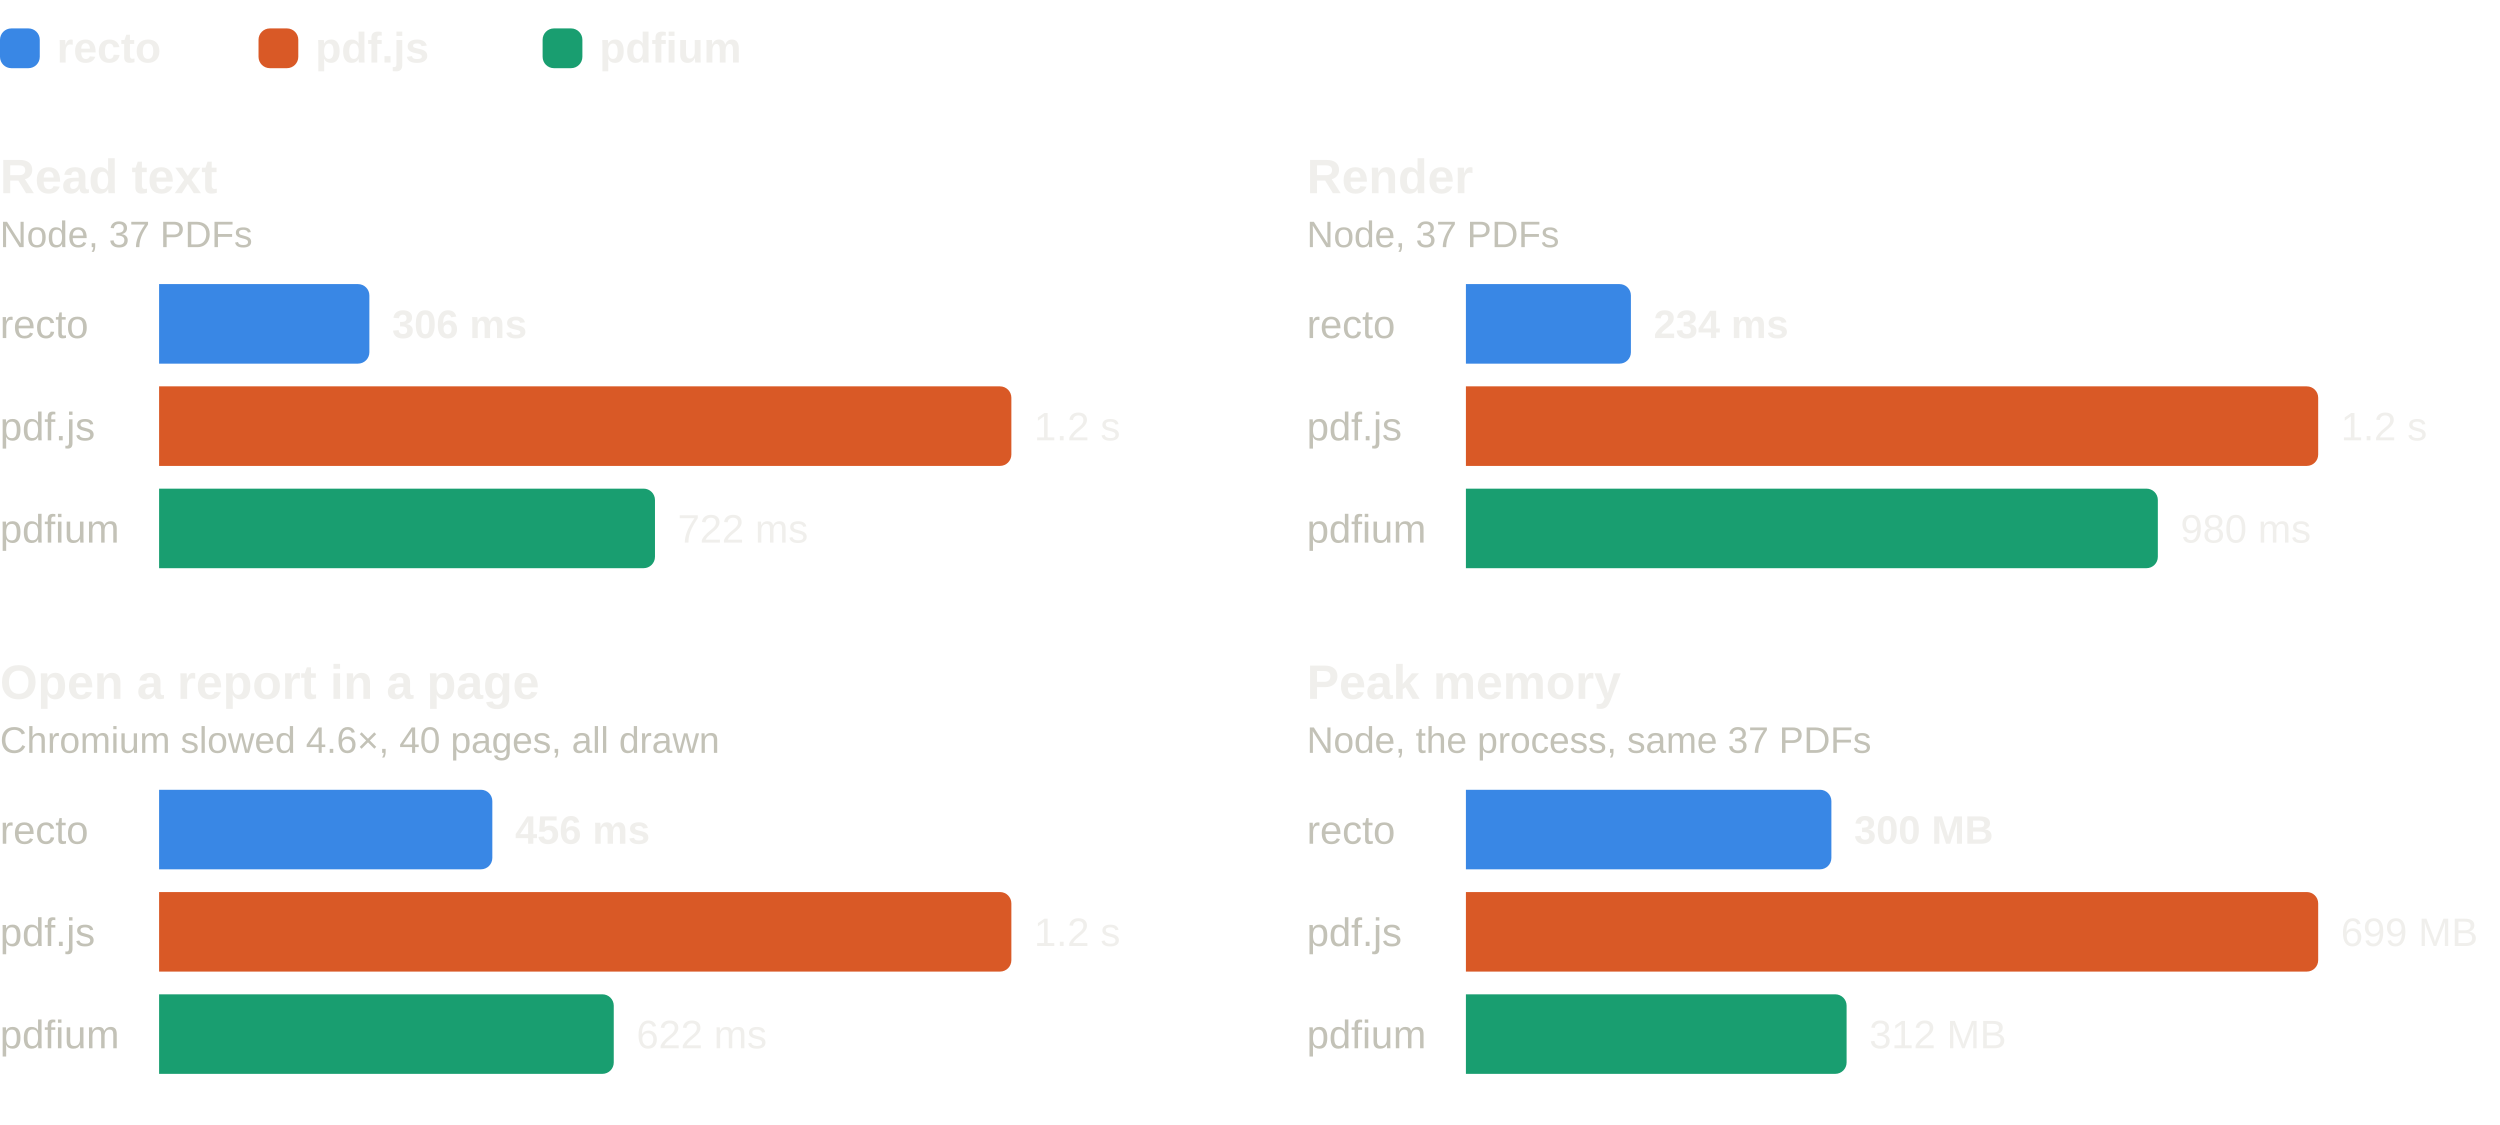
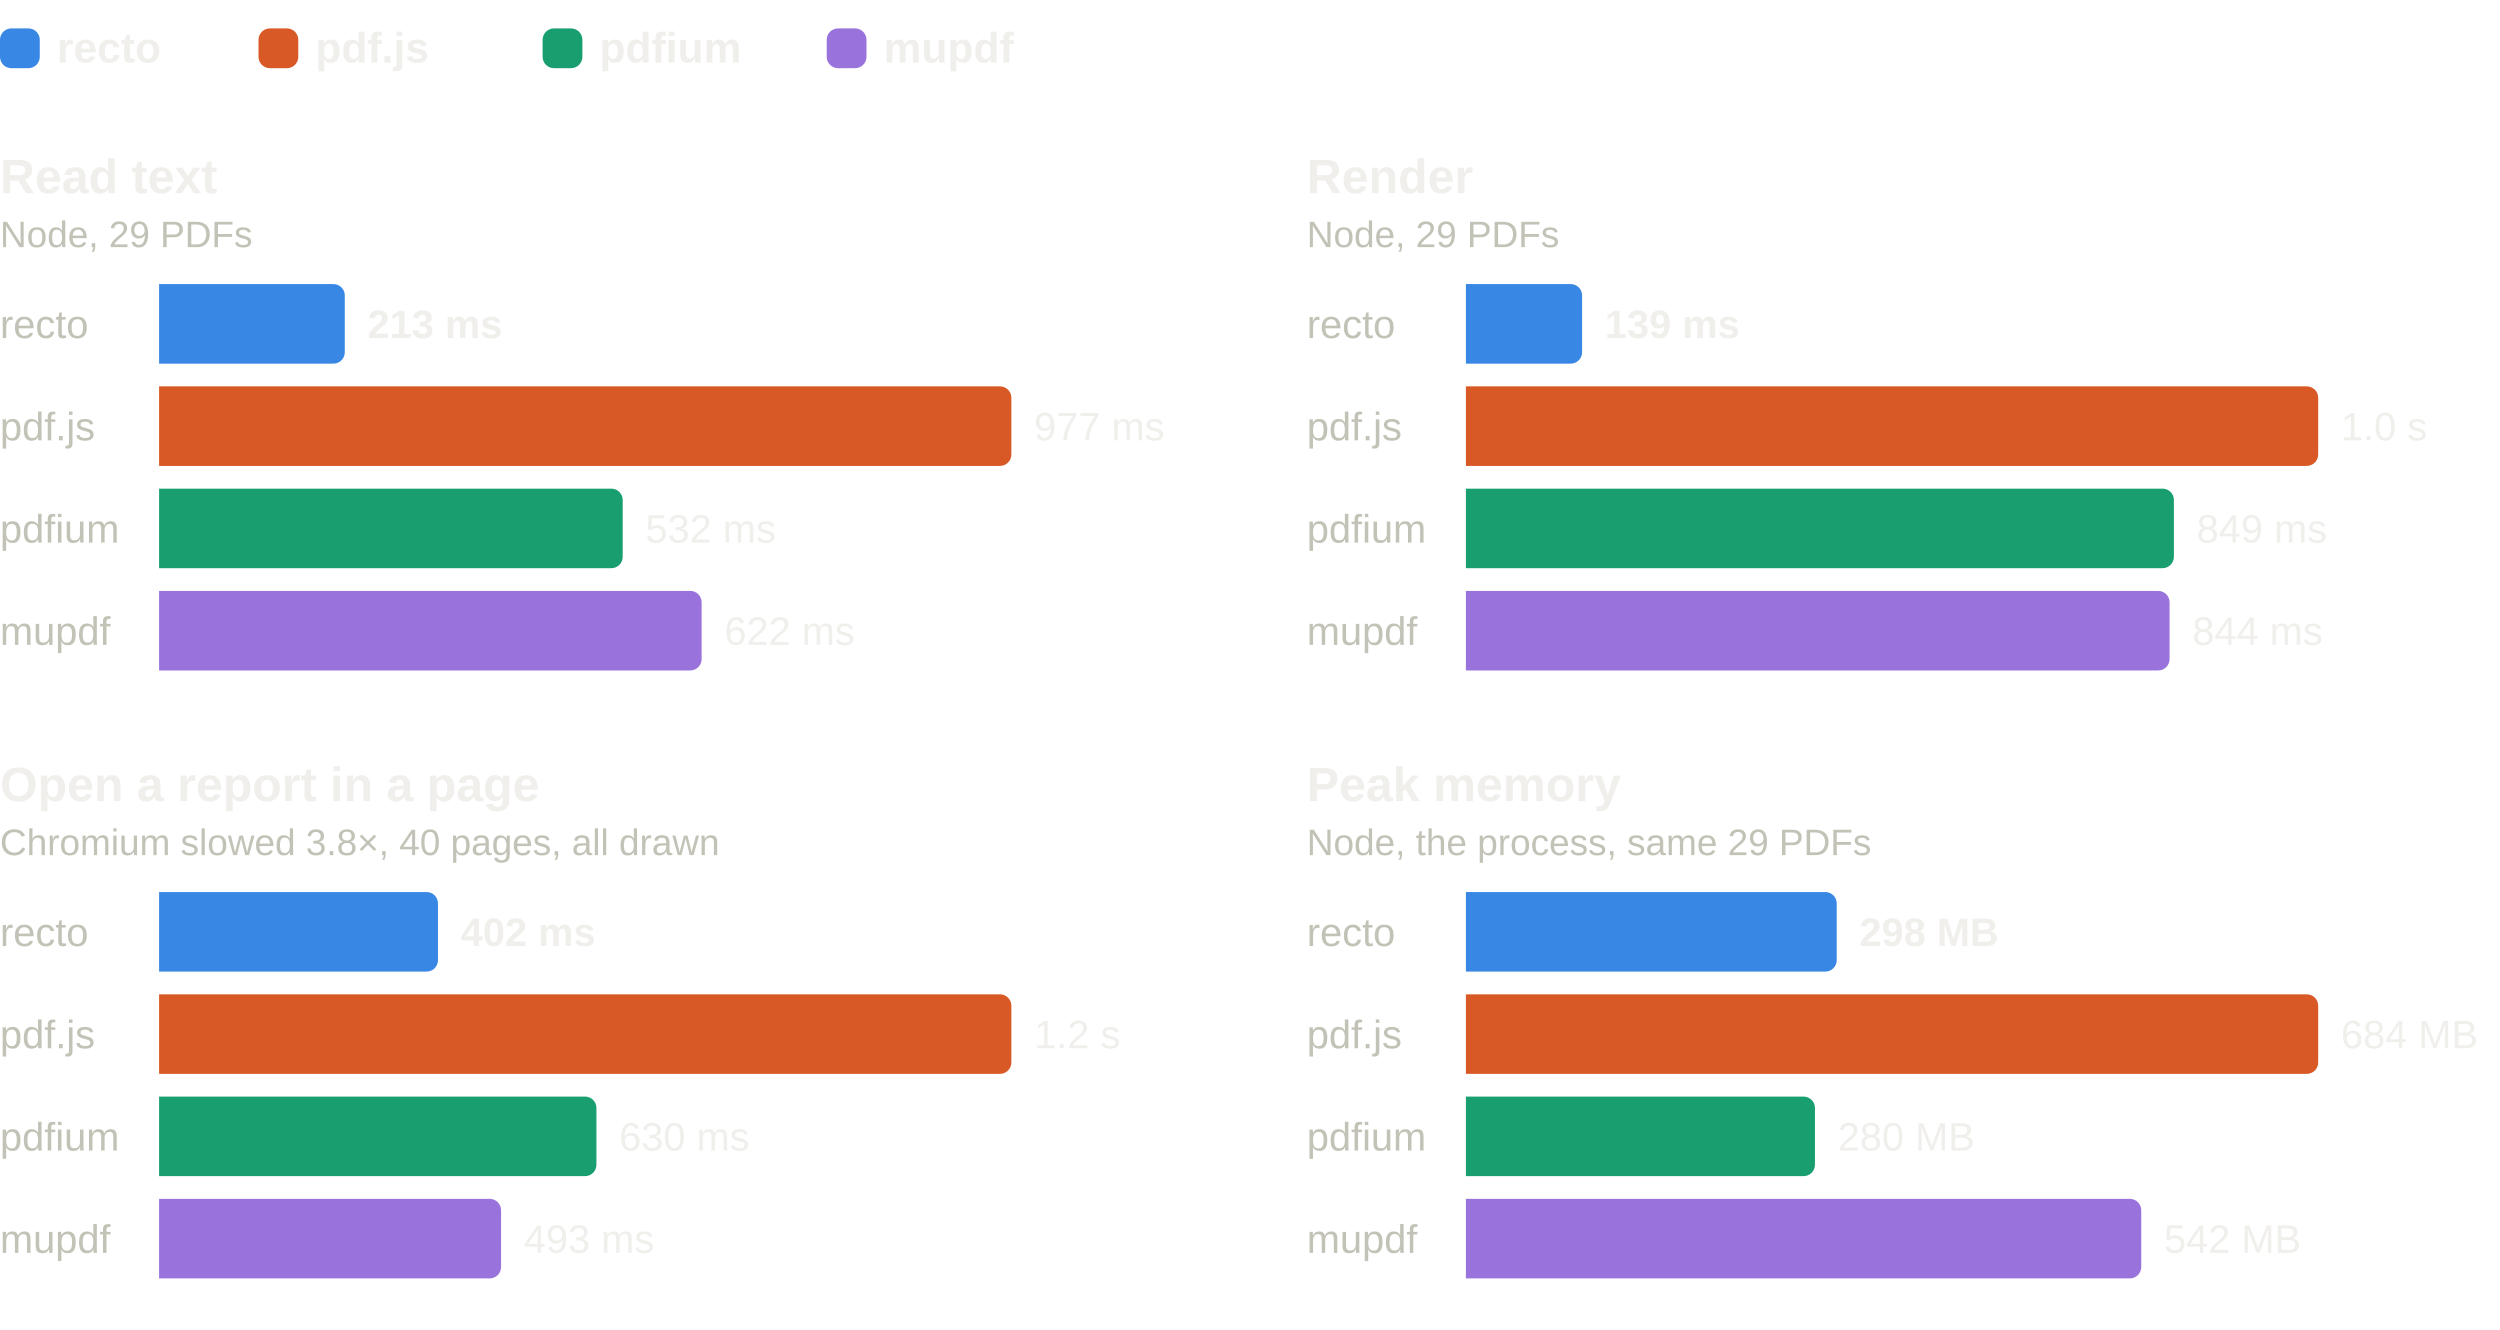
- <svg xmlns="http://www.w3.org/2000/svg" viewBox="0 0 880 396" width="880" height="396" role="img" aria-label="Benchmark medians: Read text: recto 306 ms, pdf.js 1.2 s, pdfium 722 ms; Render: recto 234 ms, pdf.js 1.2 s, pdfium 980 ms; Open a report in a page: recto 456 ms, pdf.js 1.2 s, pdfium 622 ms; Peak memory: recto 300 MB, pdf.js 699 MB, pdfium 312 MB">
+ <svg xmlns="http://www.w3.org/2000/svg" viewBox="0 0 880 468" width="880" height="468" role="img" aria-label="Benchmark medians: Read text: recto 213 ms, pdf.js 977 ms, pdfium 532 ms, mupdf 622 ms; Render: recto 139 ms, pdf.js 1.0 s, pdfium 849 ms, mupdf 844 ms; Open a report in a page: recto 402 ms, pdf.js 1.2 s, pdfium 630 ms, mupdf 493 ms; Peak memory: recto 298 MB, pdf.js 684 MB, pdfium 280 MB, mupdf 542 MB">
  <style>text{font-family:-apple-system, BlinkMacSystemFont, "Segoe UI", "Helvetica Neue", Arial, sans-serif}.t{fill:#f0efec}.s{fill:#c3c2b7}</style>
  <rect x="0" y="10" width="14" height="14" rx="4" fill="#3987e5" />
  <text x="20" y="22" class="t" font-size="15" font-weight="600">recto</text>
  <rect x="91" y="10" width="14" height="14" rx="4" fill="#d95926" />
  <text x="111" y="22" class="t" font-size="15" font-weight="600">pdf.js</text>
  <rect x="191" y="10" width="14" height="14" rx="4" fill="#199e70" />
  <text x="211" y="22" class="t" font-size="15" font-weight="600">pdfium</text>
+   <rect x="291" y="10" width="14" height="14" rx="4" fill="#9a72dc" />
+   <text x="311" y="22" class="t" font-size="15" font-weight="600">mupdf</text>
  <text x="0" y="68" class="t" font-size="17" font-weight="650">Read text</text>
-   <text x="0" y="87" class="s" font-size="13">Node, 37 PDFs</text>
+   <text x="0" y="87" class="s" font-size="13">Node, 29 PDFs</text>
  <text x="0" y="119" class="s" font-size="14">recto</text>
-   <path d="M56 100 h70.02 a4 4 0 0 1 4 4 v20 a4 4 0 0 1 -4 4 h-70.02 z" fill="#3987e5" />
-   <text x="138.02" y="119" class="t" font-size="14" font-weight="650">306 ms</text>
+   <path d="M56 100 h61.367 a4 4 0 0 1 4 4 v20 a4 4 0 0 1 -4 4 h-61.367 z" fill="#3987e5" />
+   <text x="129.367" y="119" class="t" font-size="14" font-weight="650">213 ms</text>
  <text x="0" y="155" class="s" font-size="14">pdf.js</text>
  <path d="M56 136 h296 a4 4 0 0 1 4 4 v20 a4 4 0 0 1 -4 4 h-296 z" fill="#d95926" />
-   <text x="364" y="155" class="t" font-size="14" font-weight="400">1.2 s</text>
+   <text x="364" y="155" class="t" font-size="14" font-weight="400">977 ms</text>
  <text x="0" y="191" class="s" font-size="14">pdfium</text>
-   <path d="M56 172 h170.552 a4 4 0 0 1 4 4 v20 a4 4 0 0 1 -4 4 h-170.552 z" fill="#199e70" />
-   <text x="238.552" y="191" class="t" font-size="14" font-weight="400">722 ms</text>
+   <path d="M56 172 h159.187 a4 4 0 0 1 4 4 v20 a4 4 0 0 1 -4 4 h-159.187 z" fill="#199e70" />
+   <text x="227.187" y="191" class="t" font-size="14" font-weight="400">532 ms</text>
+   <text x="0" y="227" class="s" font-size="14">mupdf</text>
+   <path d="M56 208 h186.973 a4 4 0 0 1 4 4 v20 a4 4 0 0 1 -4 4 h-186.973 z" fill="#9a72dc" />
+   <text x="254.973" y="227" class="t" font-size="14" font-weight="400">622 ms</text>
  <text x="460" y="68" class="t" font-size="17" font-weight="650">Render</text>
-   <text x="460" y="87" class="s" font-size="13">Node, 37 PDFs</text>
+   <text x="460" y="87" class="s" font-size="13">Node, 29 PDFs</text>
  <text x="460" y="119" class="s" font-size="14">recto</text>
-   <path d="M516 100 h54.081 a4 4 0 0 1 4 4 v20 a4 4 0 0 1 -4 4 h-54.081 z" fill="#3987e5" />
-   <text x="582.081" y="119" class="t" font-size="14" font-weight="650">234 ms</text>
+   <path d="M516 100 h36.9 a4 4 0 0 1 4 4 v20 a4 4 0 0 1 -4 4 h-36.9 z" fill="#3987e5" />
+   <text x="564.9" y="119" class="t" font-size="14" font-weight="650">139 ms</text>
  <text x="460" y="155" class="s" font-size="14">pdf.js</text>
  <path d="M516 136 h296 a4 4 0 0 1 4 4 v20 a4 4 0 0 1 -4 4 h-296 z" fill="#d95926" />
-   <text x="824" y="155" class="t" font-size="14" font-weight="400">1.2 s</text>
+   <text x="824" y="155" class="t" font-size="14" font-weight="400">1.0 s</text>
  <text x="460" y="191" class="s" font-size="14">pdfium</text>
-   <path d="M516 172 h239.559 a4 4 0 0 1 4 4 v20 a4 4 0 0 1 -4 4 h-239.559 z" fill="#199e70" />
-   <text x="767.559" y="191" class="t" font-size="14" font-weight="400">980 ms</text>
-   <text x="0" y="246" class="t" font-size="17" font-weight="650">Open a report in a page</text>
-   <text x="0" y="265" class="s" font-size="13">Chromium slowed 4.6×, 40 pages, all drawn</text>
-   <text x="0" y="297" class="s" font-size="14">recto</text>
-   <path d="M56 278 h113.3 a4 4 0 0 1 4 4 v20 a4 4 0 0 1 -4 4 h-113.3 z" fill="#3987e5" />
-   <text x="181.3" y="297" class="t" font-size="14" font-weight="650">456 ms</text>
-   <text x="0" y="333" class="s" font-size="14">pdf.js</text>
-   <path d="M56 314 h296 a4 4 0 0 1 4 4 v20 a4 4 0 0 1 -4 4 h-296 z" fill="#d95926" />
-   <text x="364" y="333" class="t" font-size="14" font-weight="400">1.2 s</text>
-   <text x="0" y="369" class="s" font-size="14">pdfium</text>
-   <path d="M56 350 h156.043 a4 4 0 0 1 4 4 v20 a4 4 0 0 1 -4 4 h-156.043 z" fill="#199e70" />
-   <text x="224.043" y="369" class="t" font-size="14" font-weight="400">622 ms</text>
-   <text x="460" y="246" class="t" font-size="17" font-weight="650">Peak memory</text>
-   <text x="460" y="265" class="s" font-size="13">Node, the process, same 37 PDFs</text>
-   <text x="460" y="297" class="s" font-size="14">recto</text>
-   <path d="M516 278 h124.647 a4 4 0 0 1 4 4 v20 a4 4 0 0 1 -4 4 h-124.647 z" fill="#3987e5" />
-   <text x="652.647" y="297" class="t" font-size="14" font-weight="650">300 MB</text>
-   <text x="460" y="333" class="s" font-size="14">pdf.js</text>
-   <path d="M516 314 h296 a4 4 0 0 1 4 4 v20 a4 4 0 0 1 -4 4 h-296 z" fill="#d95926" />
-   <text x="824" y="333" class="t" font-size="14" font-weight="400">699 MB</text>
-   <text x="460" y="369" class="s" font-size="14">pdfium</text>
-   <path d="M516 350 h130.004 a4 4 0 0 1 4 4 v20 a4 4 0 0 1 -4 4 h-130.004 z" fill="#199e70" />
-   <text x="658.004" y="369" class="t" font-size="14" font-weight="400">312 MB</text>
+   <path d="M516 172 h245.213 a4 4 0 0 1 4 4 v20 a4 4 0 0 1 -4 4 h-245.213 z" fill="#199e70" />
+   <text x="773.213" y="191" class="t" font-size="14" font-weight="400">849 ms</text>
+   <text x="460" y="227" class="s" font-size="14">mupdf</text>
+   <path d="M516 208 h243.687 a4 4 0 0 1 4 4 v20 a4 4 0 0 1 -4 4 h-243.687 z" fill="#9a72dc" />
+   <text x="771.687" y="227" class="t" font-size="14" font-weight="400">844 ms</text>
+   <text x="0" y="282" class="t" font-size="17" font-weight="650">Open a report in a page</text>
+   <text x="0" y="301" class="s" font-size="13">Chromium slowed 3.8×, 40 pages, all drawn</text>
+   <text x="0" y="333" class="s" font-size="14">recto</text>
+   <path d="M56 314 h94.168 a4 4 0 0 1 4 4 v20 a4 4 0 0 1 -4 4 h-94.168 z" fill="#3987e5" />
+   <text x="162.168" y="333" class="t" font-size="14" font-weight="650">402 ms</text>
+   <text x="0" y="369" class="s" font-size="14">pdf.js</text>
+   <path d="M56 350 h296 a4 4 0 0 1 4 4 v20 a4 4 0 0 1 -4 4 h-296 z" fill="#d95926" />
+   <text x="364" y="369" class="t" font-size="14" font-weight="400">1.2 s</text>
+   <text x="0" y="405" class="s" font-size="14">pdfium</text>
+   <path d="M56 386 h149.946 a4 4 0 0 1 4 4 v20 a4 4 0 0 1 -4 4 h-149.946 z" fill="#199e70" />
+   <text x="217.946" y="405" class="t" font-size="14" font-weight="400">630 ms</text>
+   <text x="0" y="441" class="s" font-size="14">mupdf</text>
+   <path d="M56 422 h116.376 a4 4 0 0 1 4 4 v20 a4 4 0 0 1 -4 4 h-116.376 z" fill="#9a72dc" />
+   <text x="184.376" y="441" class="t" font-size="14" font-weight="400">493 ms</text>
+   <text x="460" y="282" class="t" font-size="17" font-weight="650">Peak memory</text>
+   <text x="460" y="301" class="s" font-size="13">Node, the process, same 29 PDFs</text>
+   <text x="460" y="333" class="s" font-size="14">recto</text>
+   <path d="M516 314 h126.522 a4 4 0 0 1 4 4 v20 a4 4 0 0 1 -4 4 h-126.522 z" fill="#3987e5" />
+   <text x="654.522" y="333" class="t" font-size="14" font-weight="650">298 MB</text>
+   <text x="460" y="369" class="s" font-size="14">pdf.js</text>
+   <path d="M516 350 h296 a4 4 0 0 1 4 4 v20 a4 4 0 0 1 -4 4 h-296 z" fill="#d95926" />
+   <text x="824" y="369" class="t" font-size="14" font-weight="400">684 MB</text>
+   <text x="460" y="405" class="s" font-size="14">pdfium</text>
+   <path d="M516 386 h118.866 a4 4 0 0 1 4 4 v20 a4 4 0 0 1 -4 4 h-118.866 z" fill="#199e70" />
+   <text x="646.866" y="405" class="t" font-size="14" font-weight="400">280 MB</text>
+   <text x="460" y="441" class="s" font-size="14">mupdf</text>
+   <path d="M516 422 h233.716 a4 4 0 0 1 4 4 v20 a4 4 0 0 1 -4 4 h-233.716 z" fill="#9a72dc" />
+   <text x="761.716" y="441" class="t" font-size="14" font-weight="400">542 MB</text>
</svg>
